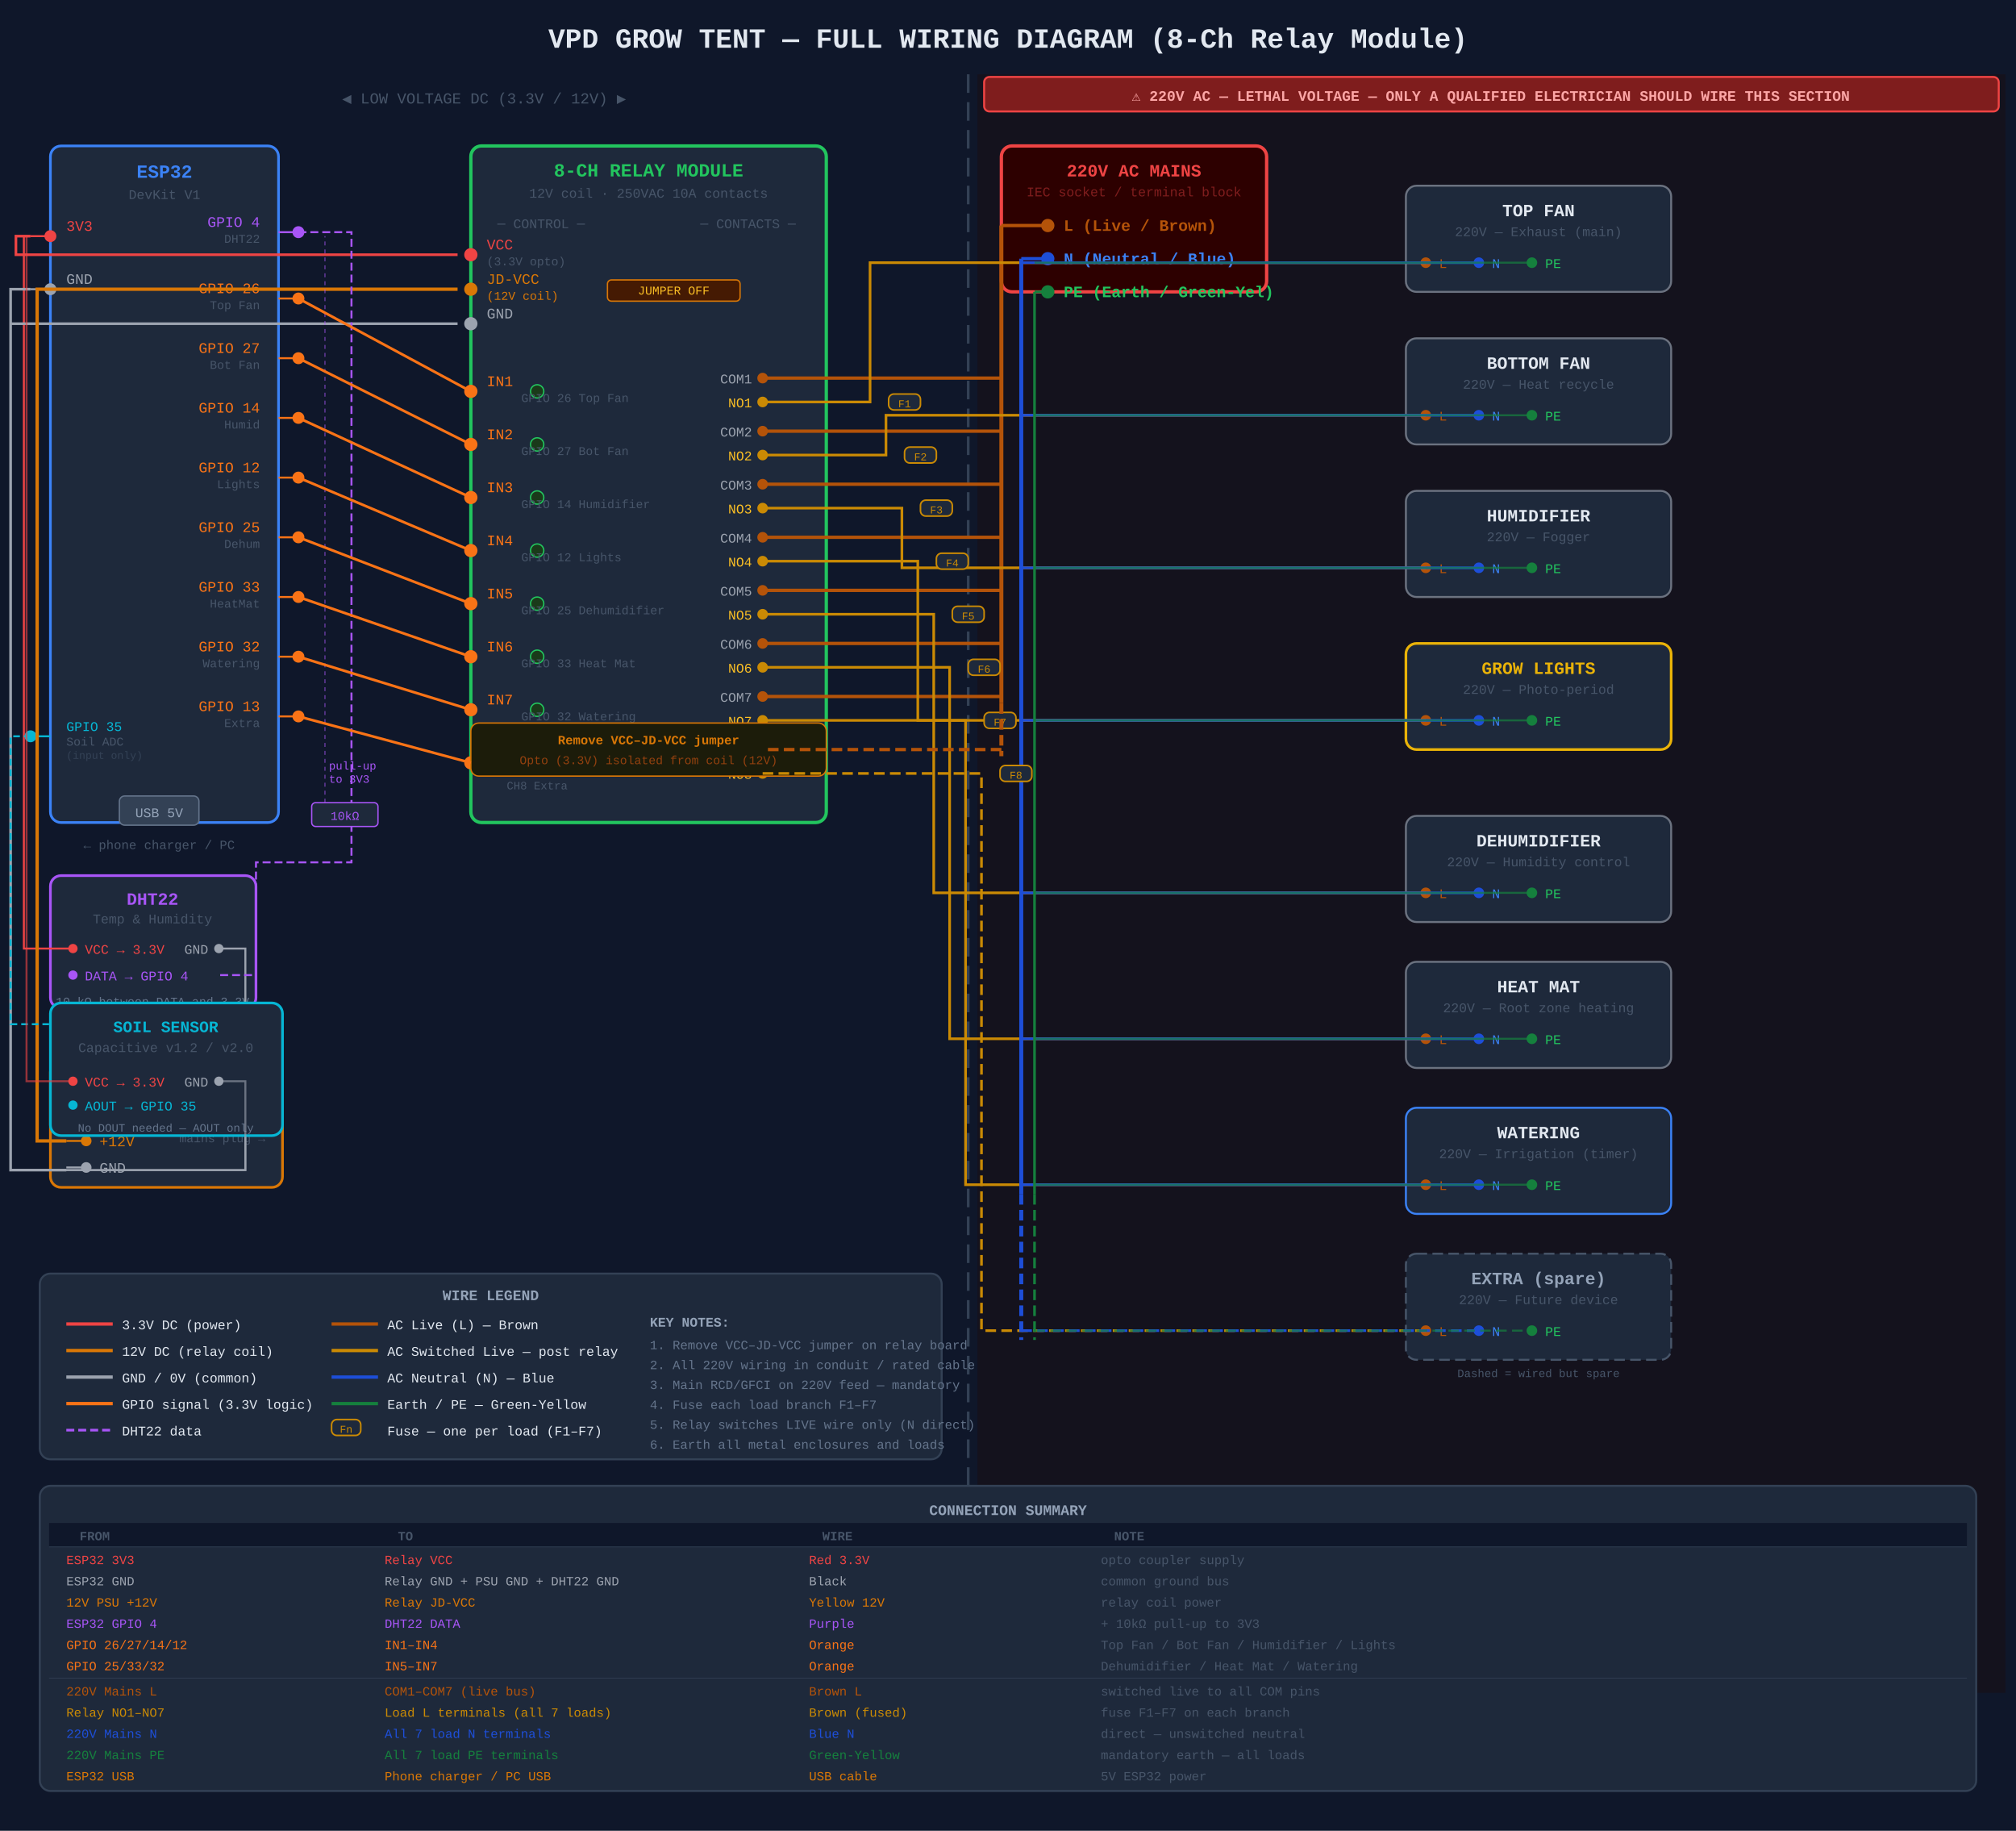
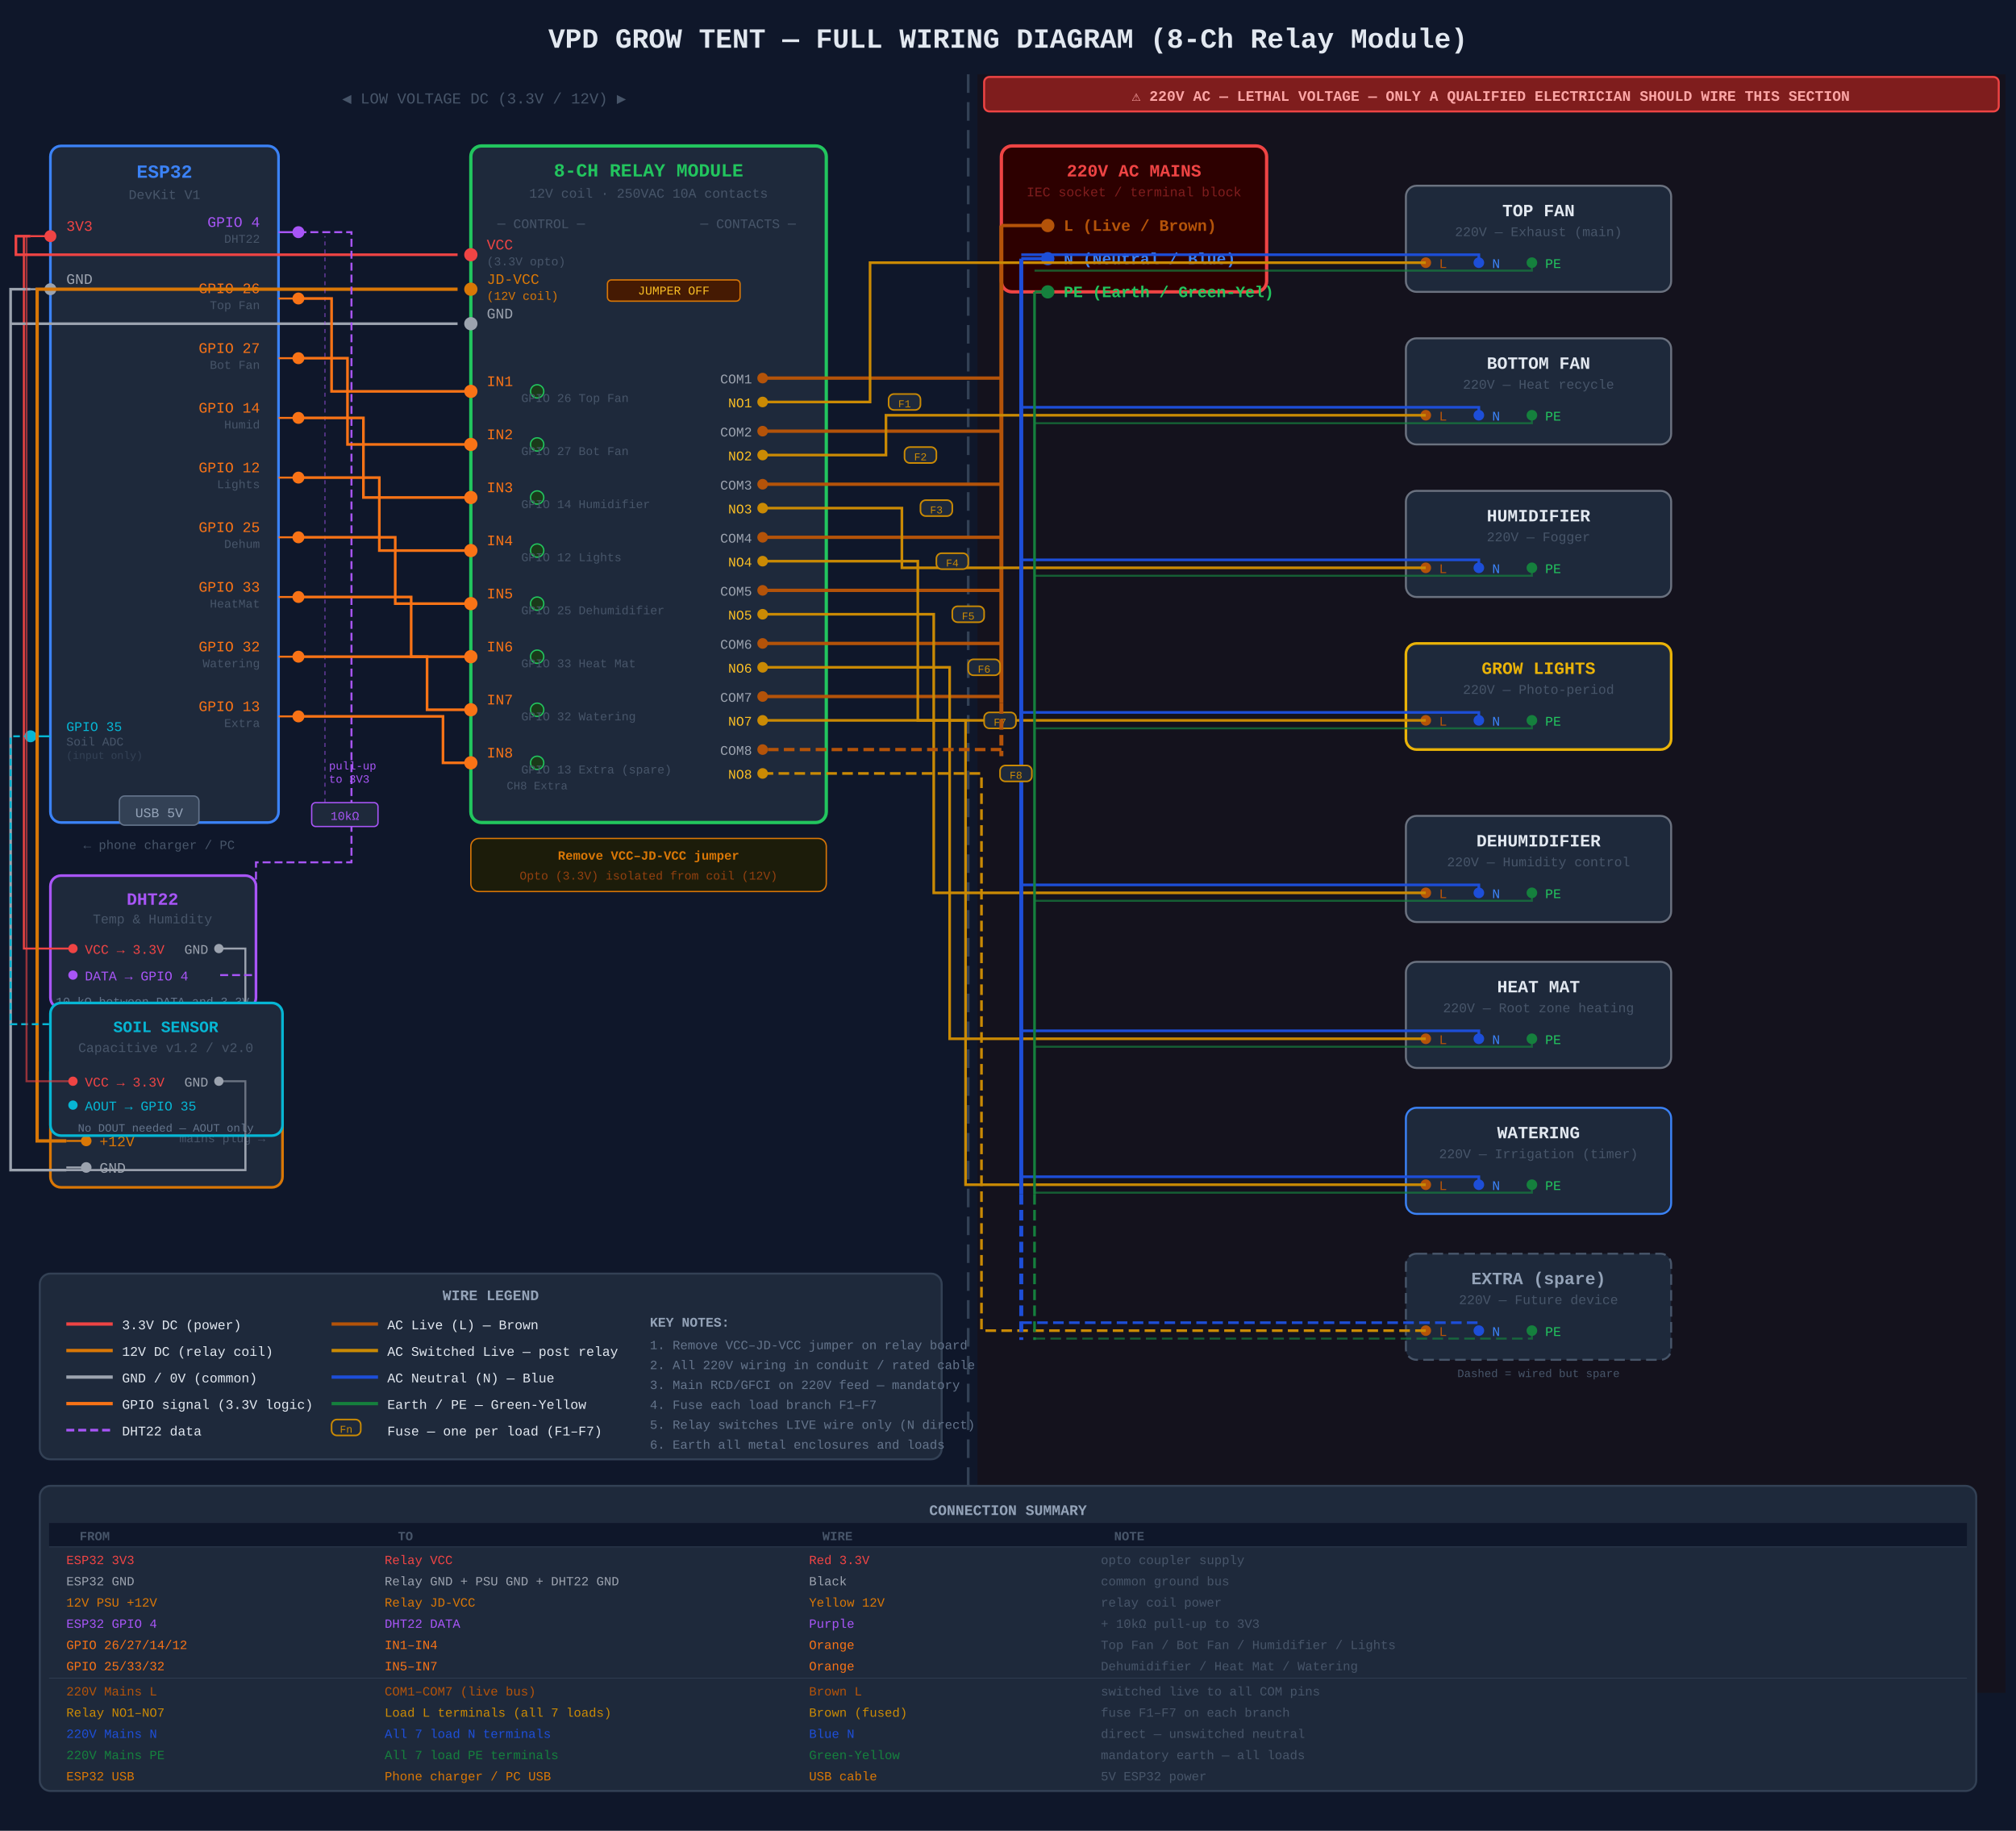
<svg xmlns="http://www.w3.org/2000/svg" width="1520" height="1380" viewBox="0 0 1520 1380">
  <rect width="1520" height="1380" fill="#0f172a" />
  <text x="760" y="36" text-anchor="middle" fill="#e2e8f0" font-size="21" font-weight="bold" font-family="'Courier New',monospace">VPD GROW TENT — FULL WIRING DIAGRAM  (8-Ch Relay Module)</text>
  <line x1="730" y1="56" x2="730" y2="1280" stroke="#334155" stroke-width="2" stroke-dasharray="14,7" />
  <text x="365" y="78" text-anchor="middle" fill="#475569" font-size="11.5" font-family="'Courier New',monospace">◀ LOW VOLTAGE DC (3.3V / 12V) ▶</text>
  <text x="1110" y="78" text-anchor="middle" fill="#475569" font-size="11.5" font-family="'Courier New',monospace">◀ HIGH VOLTAGE 220V AC — DANGER ▶</text>
  <rect x="737" y="56" width="775" height="1220" fill="#1c0a0a" opacity="0.4" />
  <rect x="742" y="58" width="765" height="26" rx="4" fill="#7f1d1d" stroke="#ef4444" stroke-width="1.5" />
  <text x="1124" y="76" text-anchor="middle" fill="#fca5a5" font-size="11" font-weight="bold" font-family="'Courier New',monospace">⚠  220V AC — LETHAL VOLTAGE — ONLY A QUALIFIED ELECTRICIAN SHOULD WIRE THIS SECTION</text>
  <rect x="38" y="110" width="172" height="510" rx="8" fill="#1e293b" stroke="#3b82f6" stroke-width="2" />
  <text x="124" y="134" text-anchor="middle" fill="#3b82f6" font-size="14" font-weight="bold" font-family="'Courier New',monospace">ESP32</text>
  <text x="124" y="150" text-anchor="middle" fill="#475569" font-size="10" font-family="'Courier New',monospace">DevKit V1</text>
  <rect x="90" y="600" width="60" height="22" rx="4" fill="#334155" stroke="#64748b" stroke-width="1" />
  <text x="120" y="616" text-anchor="middle" fill="#94a3b8" font-size="10" font-family="'Courier New',monospace">USB 5V</text>
  <text x="120" y="640" text-anchor="middle" fill="#475569" font-size="9.5" font-family="'Courier New',monospace">← phone charger / PC</text>
  <line x1="210" y1="175" x2="225" y2="175" stroke="#a855f7" stroke-width="1.5" />
  <circle cx="225" cy="175" r="4.5" fill="#a855f7" />
  <text x="196" y="171" text-anchor="end" fill="#a855f7" font-size="11" font-family="'Courier New',monospace">GPIO 4</text>
  <text x="196" y="183" text-anchor="end" fill="#475569" font-size="9" font-family="'Courier New',monospace">DHT22</text>
  <line x1="210" y1="225" x2="225" y2="225" stroke="#f97316" stroke-width="1.5" />
  <circle cx="225" cy="225" r="4.5" fill="#f97316" />
  <text x="196" y="221" text-anchor="end" fill="#f97316" font-size="11" font-family="'Courier New',monospace">GPIO 26</text>
  <text x="196" y="233" text-anchor="end" fill="#475569" font-size="9" font-family="'Courier New',monospace">Top Fan</text>
  <line x1="210" y1="270" x2="225" y2="270" stroke="#f97316" stroke-width="1.5" />
  <circle cx="225" cy="270" r="4.5" fill="#f97316" />
  <text x="196" y="266" text-anchor="end" fill="#f97316" font-size="11" font-family="'Courier New',monospace">GPIO 27</text>
  <text x="196" y="278" text-anchor="end" fill="#475569" font-size="9" font-family="'Courier New',monospace">Bot Fan</text>
  <line x1="210" y1="315" x2="225" y2="315" stroke="#f97316" stroke-width="1.5" />
  <circle cx="225" cy="315" r="4.5" fill="#f97316" />
  <text x="196" y="311" text-anchor="end" fill="#f97316" font-size="11" font-family="'Courier New',monospace">GPIO 14</text>
  <text x="196" y="323" text-anchor="end" fill="#475569" font-size="9" font-family="'Courier New',monospace">Humid</text>
  <line x1="210" y1="360" x2="225" y2="360" stroke="#f97316" stroke-width="1.5" />
  <circle cx="225" cy="360" r="4.5" fill="#f97316" />
  <text x="196" y="356" text-anchor="end" fill="#f97316" font-size="11" font-family="'Courier New',monospace">GPIO 12</text>
  <text x="196" y="368" text-anchor="end" fill="#475569" font-size="9" font-family="'Courier New',monospace">Lights</text>
  <line x1="210" y1="405" x2="225" y2="405" stroke="#f97316" stroke-width="1.5" />
  <circle cx="225" cy="405" r="4.5" fill="#f97316" />
  <text x="196" y="401" text-anchor="end" fill="#f97316" font-size="11" font-family="'Courier New',monospace">GPIO 25</text>
  <text x="196" y="413" text-anchor="end" fill="#475569" font-size="9" font-family="'Courier New',monospace">Dehum</text>
  <line x1="210" y1="450" x2="225" y2="450" stroke="#f97316" stroke-width="1.5" />
  <circle cx="225" cy="450" r="4.5" fill="#f97316" />
  <text x="196" y="446" text-anchor="end" fill="#f97316" font-size="11" font-family="'Courier New',monospace">GPIO 33</text>
  <text x="196" y="458" text-anchor="end" fill="#475569" font-size="9" font-family="'Courier New',monospace">HeatMat</text>
  <line x1="210" y1="495" x2="225" y2="495" stroke="#f97316" stroke-width="1.5" />
  <circle cx="225" cy="495" r="4.5" fill="#f97316" />
  <text x="196" y="491" text-anchor="end" fill="#f97316" font-size="11" font-family="'Courier New',monospace">GPIO 32</text>
  <text x="196" y="503" text-anchor="end" fill="#475569" font-size="9" font-family="'Courier New',monospace">Watering</text>
  <line x1="210" y1="540" x2="225" y2="540" stroke="#f97316" stroke-width="1.5" />
  <circle cx="225" cy="540" r="4.5" fill="#f97316" />
  <text x="196" y="536" text-anchor="end" fill="#f97316" font-size="11" font-family="'Courier New',monospace">GPIO 13</text>
  <text x="196" y="548" text-anchor="end" fill="#475569" font-size="9" font-family="'Courier New',monospace">Extra</text>
  <line x1="38" y1="555" x2="23" y2="555" stroke="#06b6d4" stroke-width="1.5" />
  <circle cx="23" cy="555" r="4.5" fill="#06b6d4" />
  <text x="50" y="551" fill="#06b6d4" font-size="10" font-family="'Courier New',monospace">GPIO 35</text>
  <text x="50" y="562" fill="#475569" font-size="9" font-family="'Courier New',monospace">Soil ADC</text>
  <text x="50" y="572" fill="#334155" font-size="8" font-family="'Courier New',monospace">(input only)</text>
  <circle cx="38" cy="178" r="4.5" fill="#ef4444" />
  <line x1="38" y1="178" x2="23" y2="178" stroke="#ef4444" stroke-width="1.5" />
  <text x="50" y="174" fill="#ef4444" font-size="11" font-family="'Courier New',monospace">3V3</text>
  <circle cx="38" cy="218" r="4.5" fill="#9ca3af" />
  <line x1="38" y1="218" x2="23" y2="218" stroke="#9ca3af" stroke-width="1.5" />
  <text x="50" y="214" fill="#9ca3af" font-size="11" font-family="'Courier New',monospace">GND</text>
  <rect x="38" y="660" width="155" height="100" rx="8" fill="#1e293b" stroke="#a855f7" stroke-width="2" />
  <text x="115" y="682" text-anchor="middle" fill="#a855f7" font-size="13" font-weight="bold" font-family="'Courier New',monospace">DHT22</text>
  <text x="115" y="696" text-anchor="middle" fill="#475569" font-size="10" font-family="'Courier New',monospace">Temp &amp; Humidity</text>
  <circle cx="55" cy="715" r="3.5" fill="#ef4444" />
  <text x="64" y="719" fill="#ef4444" font-size="10" font-family="'Courier New',monospace">VCC → 3.3V</text>
  <circle cx="55" cy="735" r="3.5" fill="#a855f7" />
  <text x="64" y="739" fill="#a855f7" font-size="10" font-family="'Courier New',monospace">DATA → GPIO 4</text>
  <circle cx="165" cy="715" r="3.5" fill="#9ca3af" />
  <text x="157" y="719" text-anchor="end" fill="#9ca3af" font-size="10" font-family="'Courier New',monospace">GND</text>
  <text x="115" y="758" text-anchor="middle" fill="#64748b" font-size="9" font-family="'Courier New',monospace">10 kΩ between DATA and 3.3V</text>
  <rect x="38" y="800" width="175" height="95" rx="8" fill="#1e293b" stroke="#d97706" stroke-width="2" />
  <text x="125" y="822" text-anchor="middle" fill="#d97706" font-size="13" font-weight="bold" font-family="'Courier New',monospace">12V DC PSU</text>
  <text x="125" y="837" text-anchor="middle" fill="#475569" font-size="10" font-family="'Courier New',monospace">12V 1A  (wall adapter)</text>
  <circle cx="65" cy="860" r="4" fill="#d97706" />
  <line x1="65" y1="860" x2="50" y2="860" stroke="#d97706" stroke-width="1.5" />
  <text x="75" y="864" fill="#d97706" font-size="11" font-family="'Courier New',monospace">+12V</text>
  <circle cx="65" cy="880" r="4" fill="#9ca3af" />
  <line x1="65" y1="880" x2="50" y2="880" stroke="#9ca3af" stroke-width="1.5" />
  <text x="75" y="884" fill="#9ca3af" font-size="11" font-family="'Courier New',monospace">GND</text>
  <text x="200" y="861" text-anchor="end" fill="#475569" font-size="9" font-family="'Courier New',monospace">mains plug →</text>
  <rect x="355" y="110" width="268" height="510" rx="8" fill="#1e293b" stroke="#22c55e" stroke-width="2.5" />
  <text x="489" y="133" text-anchor="middle" fill="#22c55e" font-size="14" font-weight="bold" font-family="'Courier New',monospace">8-CH RELAY MODULE</text>
  <text x="489" y="149" text-anchor="middle" fill="#475569" font-size="10" font-family="'Courier New',monospace">12V coil  ·  250VAC 10A contacts</text>
  <circle cx="405" cy="295" r="5" fill="#1a3a1a" stroke="#22c55e" stroke-width="1" />
  <circle cx="405" cy="335" r="5" fill="#1a3a1a" stroke="#22c55e" stroke-width="1" />
  <circle cx="405" cy="375" r="5" fill="#1a3a1a" stroke="#22c55e" stroke-width="1" />
  <circle cx="405" cy="415" r="5" fill="#1a3a1a" stroke="#22c55e" stroke-width="1" />
  <circle cx="405" cy="455" r="5" fill="#1a3a1a" stroke="#22c55e" stroke-width="1" />
  <circle cx="405" cy="495" r="5" fill="#1a3a1a" stroke="#22c55e" stroke-width="1" />
  <circle cx="405" cy="535" r="5" fill="#1a3a1a" stroke="#22c55e" stroke-width="1" />
  <circle cx="405" cy="575" r="5" fill="#1a3a1a" stroke="#22c55e" stroke-width="1" />
  <text x="405" y="595" text-anchor="middle" fill="#475569" font-size="8.5" font-family="'Courier New',monospace">CH8 Extra</text>
  <text x="375" y="172" fill="#475569" font-size="10" font-family="'Courier New',monospace">─ CONTROL ─</text>
  <circle cx="355" cy="192" r="5" fill="#ef4444" />
  <text x="367" y="188" fill="#ef4444" font-size="11" font-family="'Courier New',monospace">VCC</text>
  <text x="367" y="200" fill="#475569" font-size="9" font-family="'Courier New',monospace">(3.3V opto)</text>
  <circle cx="355" cy="218" r="5" fill="#d97706" />
  <text x="367" y="214" fill="#d97706" font-size="11" font-family="'Courier New',monospace">JD-VCC</text>
  <text x="367" y="226" fill="#d97706" font-size="9" font-family="'Courier New',monospace">(12V coil)</text>
  <rect x="458" y="211" width="100" height="16" rx="3" fill="#451a03" stroke="#d97706" stroke-width="1" />
  <text x="508" y="222" text-anchor="middle" fill="#fbbf24" font-size="9" font-family="'Courier New',monospace">JUMPER OFF</text>
  <circle cx="355" cy="244" r="5" fill="#9ca3af" />
  <text x="367" y="240" fill="#9ca3af" font-size="11" font-family="'Courier New',monospace">GND</text>
  <circle cx="355" cy="295" r="5" fill="#f97316" />
  <text x="367" y="291" fill="#f97316" font-size="11" font-family="'Courier New',monospace">IN1</text>
  <text x="393" y="303" fill="#475569" font-size="9" font-family="'Courier New',monospace">GPIO 26  Top Fan</text>
  <circle cx="355" cy="335" r="5" fill="#f97316" />
  <text x="367" y="331" fill="#f97316" font-size="11" font-family="'Courier New',monospace">IN2</text>
  <text x="393" y="343" fill="#475569" font-size="9" font-family="'Courier New',monospace">GPIO 27  Bot Fan</text>
  <circle cx="355" cy="375" r="5" fill="#f97316" />
  <text x="367" y="371" fill="#f97316" font-size="11" font-family="'Courier New',monospace">IN3</text>
  <text x="393" y="383" fill="#475569" font-size="9" font-family="'Courier New',monospace">GPIO 14  Humidifier</text>
  <circle cx="355" cy="415" r="5" fill="#f97316" />
  <text x="367" y="411" fill="#f97316" font-size="11" font-family="'Courier New',monospace">IN4</text>
  <text x="393" y="423" fill="#475569" font-size="9" font-family="'Courier New',monospace">GPIO 12  Lights</text>
  <circle cx="355" cy="455" r="5" fill="#f97316" />
  <text x="367" y="451" fill="#f97316" font-size="11" font-family="'Courier New',monospace">IN5</text>
  <text x="393" y="463" fill="#475569" font-size="9" font-family="'Courier New',monospace">GPIO 25  Dehumidifier</text>
  <circle cx="355" cy="495" r="5" fill="#f97316" />
  <text x="367" y="491" fill="#f97316" font-size="11" font-family="'Courier New',monospace">IN6</text>
  <text x="393" y="503" fill="#475569" font-size="9" font-family="'Courier New',monospace">GPIO 33  Heat Mat</text>
  <circle cx="355" cy="535" r="5" fill="#f97316" />
  <text x="367" y="531" fill="#f97316" font-size="11" font-family="'Courier New',monospace">IN7</text>
  <text x="393" y="543" fill="#475569" font-size="9" font-family="'Courier New',monospace">GPIO 32  Watering</text>
  <circle cx="355" cy="575" r="5" fill="#f97316" />
  <text x="367" y="571" fill="#f97316" font-size="11" font-family="'Courier New',monospace">IN8</text>
  <text x="393" y="583" fill="#475569" font-size="9" font-family="'Courier New',monospace">GPIO 13  Extra (spare)</text>
  <text x="600" y="172" text-anchor="end" fill="#475569" font-size="10" font-family="'Courier New',monospace">─ CONTACTS ─</text>
  <text x="567" y="289" text-anchor="end" fill="#9ca3af" font-size="10" font-family="'Courier New',monospace">COM1</text>
  <circle cx="575" cy="285" r="4" fill="#b45309" />
  <text x="567" y="307" text-anchor="end" fill="#fbbf24" font-size="10" font-family="'Courier New',monospace">NO1</text>
  <circle cx="575" cy="303" r="4" fill="#ca8a04" />
  <text x="567" y="329" text-anchor="end" fill="#9ca3af" font-size="10" font-family="'Courier New',monospace">COM2</text>
  <circle cx="575" cy="325" r="4" fill="#b45309" />
  <text x="567" y="347" text-anchor="end" fill="#fbbf24" font-size="10" font-family="'Courier New',monospace">NO2</text>
  <circle cx="575" cy="343" r="4" fill="#ca8a04" />
  <text x="567" y="369" text-anchor="end" fill="#9ca3af" font-size="10" font-family="'Courier New',monospace">COM3</text>
  <circle cx="575" cy="365" r="4" fill="#b45309" />
  <text x="567" y="387" text-anchor="end" fill="#fbbf24" font-size="10" font-family="'Courier New',monospace">NO3</text>
  <circle cx="575" cy="383" r="4" fill="#ca8a04" />
  <text x="567" y="409" text-anchor="end" fill="#9ca3af" font-size="10" font-family="'Courier New',monospace">COM4</text>
  <circle cx="575" cy="405" r="4" fill="#b45309" />
  <text x="567" y="427" text-anchor="end" fill="#fbbf24" font-size="10" font-family="'Courier New',monospace">NO4</text>
  <circle cx="575" cy="423" r="4" fill="#ca8a04" />
  <text x="567" y="449" text-anchor="end" fill="#9ca3af" font-size="10" font-family="'Courier New',monospace">COM5</text>
  <circle cx="575" cy="445" r="4" fill="#b45309" />
  <text x="567" y="467" text-anchor="end" fill="#fbbf24" font-size="10" font-family="'Courier New',monospace">NO5</text>
  <circle cx="575" cy="463" r="4" fill="#ca8a04" />
  <text x="567" y="489" text-anchor="end" fill="#9ca3af" font-size="10" font-family="'Courier New',monospace">COM6</text>
  <circle cx="575" cy="485" r="4" fill="#b45309" />
  <text x="567" y="507" text-anchor="end" fill="#fbbf24" font-size="10" font-family="'Courier New',monospace">NO6</text>
  <circle cx="575" cy="503" r="4" fill="#ca8a04" />
  <text x="567" y="529" text-anchor="end" fill="#9ca3af" font-size="10" font-family="'Courier New',monospace">COM7</text>
  <circle cx="575" cy="525" r="4" fill="#b45309" />
  <text x="567" y="547" text-anchor="end" fill="#fbbf24" font-size="10" font-family="'Courier New',monospace">NO7</text>
  <circle cx="575" cy="543" r="4" fill="#ca8a04" />
  <text x="567" y="569" text-anchor="end" fill="#9ca3af" font-size="10" font-family="'Courier New',monospace">COM8</text>
  <circle cx="575" cy="565" r="4" fill="#b45309" />
  <text x="567" y="587" text-anchor="end" fill="#fbbf24" font-size="10" font-family="'Courier New',monospace">NO8</text>
  <circle cx="575" cy="583" r="4" fill="#ca8a04" />
-   <rect x="355" y="545" width="268" height="40" rx="6" fill="#1c1c0a" stroke="#d97706" stroke-width="1" />
-   <text x="489" y="561" text-anchor="middle" fill="#d97706" font-size="9.5" font-weight="bold" font-family="'Courier New',monospace">Remove VCC–JD-VCC jumper</text>
-   <text x="489" y="576" text-anchor="middle" fill="#92400e" font-size="9" font-family="'Courier New',monospace">Opto (3.3V) isolated from coil (12V)</text>
+   <rect x="355" y="632" width="268" height="40" rx="6" fill="#1c1c0a" stroke="#d97706" stroke-width="1" />
+   <text x="489" y="648" text-anchor="middle" fill="#d97706" font-size="9.5" font-weight="bold" font-family="'Courier New',monospace">Remove VCC–JD-VCC jumper</text>
+   <text x="489" y="663" text-anchor="middle" fill="#92400e" font-size="9" font-family="'Courier New',monospace">Opto (3.3V) isolated from coil (12V)</text>
  <rect x="755" y="110" width="200" height="110" rx="8" fill="#2d0000" stroke="#ef4444" stroke-width="2.5" />
  <text x="855" y="133" text-anchor="middle" fill="#ef4444" font-size="13" font-weight="bold" font-family="'Courier New',monospace">220V AC MAINS</text>
  <text x="855" y="148" text-anchor="middle" fill="#7f1d1d" font-size="10" font-family="'Courier New',monospace">IEC socket / terminal block</text>
  <circle cx="790" cy="170" r="5" fill="#b45309" />
  <text x="802" y="174" fill="#b45309" font-size="12" font-weight="bold" font-family="'Courier New',monospace">L  (Live / Brown)</text>
  <circle cx="790" cy="195" r="5" fill="#1d4ed8" />
  <text x="802" y="199" fill="#3b82f6" font-size="12" font-weight="bold" font-family="'Courier New',monospace">N  (Neutral / Blue)</text>
  <circle cx="790" cy="220" r="5" fill="#15803d" />
  <text x="802" y="224" fill="#22c55e" font-size="12" font-weight="bold" font-family="'Courier New',monospace">PE (Earth / Green-Yel)</text>
  <rect x="1060" y="140" width="200" height="80" rx="8" fill="#1e293b" stroke="#6b7280" stroke-width="1.5" />
  <text x="1160" y="163" text-anchor="middle" fill="#e2e8f0" font-size="13" font-weight="bold" font-family="'Courier New',monospace">TOP FAN</text>
  <text x="1160" y="178" text-anchor="middle" fill="#475569" font-size="10" font-family="'Courier New',monospace">220V  —  Exhaust (main)</text>
  <circle cx="1075" cy="198" r="4" fill="#b45309" />
  <circle cx="1115" cy="198" r="4" fill="#1d4ed8" />
  <circle cx="1155" cy="198" r="4" fill="#15803d" />
  <text x="1085" y="202" fill="#b45309" font-size="10" font-family="'Courier New',monospace">L</text>
  <text x="1125" y="202" fill="#3b82f6" font-size="10" font-family="'Courier New',monospace">N</text>
  <text x="1165" y="202" fill="#22c55e" font-size="10" font-family="'Courier New',monospace">PE</text>
  <rect x="1060" y="255" width="200" height="80" rx="8" fill="#1e293b" stroke="#6b7280" stroke-width="1.5" />
  <text x="1160" y="278" text-anchor="middle" fill="#e2e8f0" font-size="13" font-weight="bold" font-family="'Courier New',monospace">BOTTOM FAN</text>
  <text x="1160" y="293" text-anchor="middle" fill="#475569" font-size="10" font-family="'Courier New',monospace">220V  —  Heat recycle</text>
  <circle cx="1075" cy="313" r="4" fill="#b45309" />
  <circle cx="1115" cy="313" r="4" fill="#1d4ed8" />
  <circle cx="1155" cy="313" r="4" fill="#15803d" />
  <text x="1085" y="317" fill="#b45309" font-size="10" font-family="'Courier New',monospace">L</text>
  <text x="1125" y="317" fill="#3b82f6" font-size="10" font-family="'Courier New',monospace">N</text>
  <text x="1165" y="317" fill="#22c55e" font-size="10" font-family="'Courier New',monospace">PE</text>
  <rect x="1060" y="370" width="200" height="80" rx="8" fill="#1e293b" stroke="#6b7280" stroke-width="1.5" />
  <text x="1160" y="393" text-anchor="middle" fill="#e2e8f0" font-size="13" font-weight="bold" font-family="'Courier New',monospace">HUMIDIFIER</text>
  <text x="1160" y="408" text-anchor="middle" fill="#475569" font-size="10" font-family="'Courier New',monospace">220V  —  Fogger</text>
  <circle cx="1075" cy="428" r="4" fill="#b45309" />
  <circle cx="1115" cy="428" r="4" fill="#1d4ed8" />
  <circle cx="1155" cy="428" r="4" fill="#15803d" />
  <text x="1085" y="432" fill="#b45309" font-size="10" font-family="'Courier New',monospace">L</text>
  <text x="1125" y="432" fill="#3b82f6" font-size="10" font-family="'Courier New',monospace">N</text>
  <text x="1165" y="432" fill="#22c55e" font-size="10" font-family="'Courier New',monospace">PE</text>
  <rect x="1060" y="485" width="200" height="80" rx="8" fill="#1e293b" stroke="#eab308" stroke-width="2" />
  <text x="1160" y="508" text-anchor="middle" fill="#eab308" font-size="13" font-weight="bold" font-family="'Courier New',monospace">GROW LIGHTS</text>
  <text x="1160" y="523" text-anchor="middle" fill="#475569" font-size="10" font-family="'Courier New',monospace">220V  —  Photo-period</text>
  <circle cx="1075" cy="543" r="4" fill="#b45309" />
  <circle cx="1115" cy="543" r="4" fill="#1d4ed8" />
  <circle cx="1155" cy="543" r="4" fill="#15803d" />
  <text x="1085" y="547" fill="#b45309" font-size="10" font-family="'Courier New',monospace">L</text>
  <text x="1125" y="547" fill="#3b82f6" font-size="10" font-family="'Courier New',monospace">N</text>
  <text x="1165" y="547" fill="#22c55e" font-size="10" font-family="'Courier New',monospace">PE</text>
  <rect x="1060" y="615" width="200" height="80" rx="8" fill="#1e293b" stroke="#6b7280" stroke-width="1.5" />
  <text x="1160" y="638" text-anchor="middle" fill="#e2e8f0" font-size="13" font-weight="bold" font-family="'Courier New',monospace">DEHUMIDIFIER</text>
  <text x="1160" y="653" text-anchor="middle" fill="#475569" font-size="10" font-family="'Courier New',monospace">220V  —  Humidity control</text>
  <circle cx="1075" cy="673" r="4" fill="#b45309" />
  <circle cx="1115" cy="673" r="4" fill="#1d4ed8" />
  <circle cx="1155" cy="673" r="4" fill="#15803d" />
  <text x="1085" y="677" fill="#b45309" font-size="10" font-family="'Courier New',monospace">L</text>
  <text x="1125" y="677" fill="#3b82f6" font-size="10" font-family="'Courier New',monospace">N</text>
  <text x="1165" y="677" fill="#22c55e" font-size="10" font-family="'Courier New',monospace">PE</text>
  <rect x="1060" y="725" width="200" height="80" rx="8" fill="#1e293b" stroke="#6b7280" stroke-width="1.5" />
  <text x="1160" y="748" text-anchor="middle" fill="#e2e8f0" font-size="13" font-weight="bold" font-family="'Courier New',monospace">HEAT MAT</text>
  <text x="1160" y="763" text-anchor="middle" fill="#475569" font-size="10" font-family="'Courier New',monospace">220V  —  Root zone heating</text>
  <circle cx="1075" cy="783" r="4" fill="#b45309" />
  <circle cx="1115" cy="783" r="4" fill="#1d4ed8" />
  <circle cx="1155" cy="783" r="4" fill="#15803d" />
  <text x="1085" y="787" fill="#b45309" font-size="10" font-family="'Courier New',monospace">L</text>
  <text x="1125" y="787" fill="#3b82f6" font-size="10" font-family="'Courier New',monospace">N</text>
  <text x="1165" y="787" fill="#22c55e" font-size="10" font-family="'Courier New',monospace">PE</text>
  <rect x="1060" y="835" width="200" height="80" rx="8" fill="#1e293b" stroke="#3b82f6" stroke-width="1.5" />
  <text x="1160" y="858" text-anchor="middle" fill="#e2e8f0" font-size="13" font-weight="bold" font-family="'Courier New',monospace">WATERING</text>
  <text x="1160" y="873" text-anchor="middle" fill="#475569" font-size="10" font-family="'Courier New',monospace">220V  —  Irrigation (timer)</text>
  <circle cx="1075" cy="893" r="4" fill="#b45309" />
  <circle cx="1115" cy="893" r="4" fill="#1d4ed8" />
  <circle cx="1155" cy="893" r="4" fill="#15803d" />
  <text x="1085" y="897" fill="#b45309" font-size="10" font-family="'Courier New',monospace">L</text>
  <text x="1125" y="897" fill="#3b82f6" font-size="10" font-family="'Courier New',monospace">N</text>
  <text x="1165" y="897" fill="#22c55e" font-size="10" font-family="'Courier New',monospace">PE</text>
  <polyline points="23,178 12,178 12,192 345,192" fill="none" stroke="#ef4444" stroke-width="2" />
  <polyline points="55,715 18,715 18,178" fill="none" stroke="#ef4444" stroke-width="1.5" />
  <polyline points="23,218 8,218 8,882 50,882" fill="none" stroke="#9ca3af" stroke-width="2" />
  <polyline points="8,244 345,244" fill="none" stroke="#9ca3af" stroke-width="2" />
  <polyline points="165,715 185,715 185,882 8,882" fill="none" stroke="#9ca3af" stroke-width="1.5" />
  <polyline points="50,860 28,860 28,218 345,218" fill="none" stroke="#d97706" stroke-width="2.5" />
  <polyline points="225,175 265,175 265,650 193,650 193,735 165,735" fill="none" stroke="#a855f7" stroke-width="1.5" stroke-dasharray="6,3" />
  <rect x="235" y="605" width="50" height="18" rx="3" fill="#1e293b" stroke="#a855f7" stroke-width="1" />
  <text x="260" y="618" text-anchor="middle" fill="#a855f7" font-size="9" font-family="'Courier New',monospace">10kΩ</text>
  <line x1="245" y1="605" x2="245" y2="178" stroke="#a855f7" stroke-width="1" stroke-dasharray="3,3" opacity="0.5" />
  <text x="248" y="580" fill="#a855f7" font-size="8.5" font-family="'Courier New',monospace">pull-up</text>
  <text x="248" y="590" fill="#a855f7" font-size="8.5" font-family="'Courier New',monospace">to 3V3</text>
-   <line x1="225" y1="225" x2="355" y2="295" stroke="#f97316" stroke-width="2" />
-   <line x1="225" y1="270" x2="355" y2="335" stroke="#f97316" stroke-width="2" />
-   <line x1="225" y1="315" x2="355" y2="375" stroke="#f97316" stroke-width="2" />
-   <line x1="225" y1="360" x2="355" y2="415" stroke="#f97316" stroke-width="2" />
-   <line x1="225" y1="405" x2="355" y2="455" stroke="#f97316" stroke-width="2" />
-   <line x1="225" y1="450" x2="355" y2="495" stroke="#f97316" stroke-width="2" />
-   <line x1="225" y1="495" x2="355" y2="535" stroke="#f97316" stroke-width="2" />
-   <line x1="225" y1="540" x2="355" y2="575" stroke="#f97316" stroke-width="2" />
+   <polyline points="225,225 250,225 250,295 355,295" fill="none" stroke="#f97316" stroke-width="2" />
+   <polyline points="225,270 262,270 262,335 355,335" fill="none" stroke="#f97316" stroke-width="2" />
+   <polyline points="225,315 274,315 274,375 355,375" fill="none" stroke="#f97316" stroke-width="2" />
+   <polyline points="225,360 286,360 286,415 355,415" fill="none" stroke="#f97316" stroke-width="2" />
+   <polyline points="225,405 298,405 298,455 355,455" fill="none" stroke="#f97316" stroke-width="2" />
+   <polyline points="225,450 310,450 310,495 355,495" fill="none" stroke="#f97316" stroke-width="2" />
+   <polyline points="225,495 322,495 322,535 355,535" fill="none" stroke="#f97316" stroke-width="2" />
+   <polyline points="225,540 334,540 334,575 355,575" fill="none" stroke="#f97316" stroke-width="2" />
  <polyline points="23,555 8,555 8,772 55,772" fill="none" stroke="#06b6d4" stroke-width="1.5" stroke-dasharray="5,3" />
  <polyline points="790,170 755,170" fill="none" stroke="#b45309" stroke-width="2.5" />
  <line x1="755" y1="170" x2="755" y2="530" stroke="#b45309" stroke-width="3" />
  <polyline points="755,285 623,285 575,285" fill="none" stroke="#b45309" stroke-width="2.5" />
  <polyline points="755,325 623,325 575,325" fill="none" stroke="#b45309" stroke-width="2.5" />
  <polyline points="755,365 623,365 575,365" fill="none" stroke="#b45309" stroke-width="2.5" />
  <polyline points="755,405 623,405 575,405" fill="none" stroke="#b45309" stroke-width="2.5" />
  <polyline points="755,445 623,445 575,445" fill="none" stroke="#b45309" stroke-width="2.5" />
  <polyline points="755,485 623,485 575,485" fill="none" stroke="#b45309" stroke-width="2.5" />
  <polyline points="755,525 623,525 575,525" fill="none" stroke="#b45309" stroke-width="2.5" />
  <polyline points="575,303 656,303 656,198 1075,198" fill="none" stroke="#ca8a04" stroke-width="2" />
  <rect x="670" y="297" width="24" height="12" rx="4" fill="#1e293b" stroke="#ca8a04" stroke-width="1.2" />
  <text x="682" y="307" text-anchor="middle" fill="#ca8a04" font-size="8" font-family="'Courier New',monospace">F1</text>
  <polyline points="575,343 668,343 668,313 1075,313" fill="none" stroke="#ca8a04" stroke-width="2" />
  <rect x="682" y="337" width="24" height="12" rx="4" fill="#1e293b" stroke="#ca8a04" stroke-width="1.2" />
  <text x="694" y="347" text-anchor="middle" fill="#ca8a04" font-size="8" font-family="'Courier New',monospace">F2</text>
  <polyline points="575,383 680,383 680,428 1075,428" fill="none" stroke="#ca8a04" stroke-width="2" />
  <rect x="694" y="377" width="24" height="12" rx="4" fill="#1e293b" stroke="#ca8a04" stroke-width="1.2" />
  <text x="706" y="387" text-anchor="middle" fill="#ca8a04" font-size="8" font-family="'Courier New',monospace">F3</text>
  <polyline points="575,423 692,423 692,543 1075,543" fill="none" stroke="#ca8a04" stroke-width="2" />
  <rect x="706" y="417" width="24" height="12" rx="4" fill="#1e293b" stroke="#ca8a04" stroke-width="1.2" />
  <text x="718" y="427" text-anchor="middle" fill="#ca8a04" font-size="8" font-family="'Courier New',monospace">F4</text>
  <polyline points="575,463 704,463 704,673 1075,673" fill="none" stroke="#ca8a04" stroke-width="2" />
  <rect x="718" y="457" width="24" height="12" rx="4" fill="#1e293b" stroke="#ca8a04" stroke-width="1.2" />
  <text x="730" y="467" text-anchor="middle" fill="#ca8a04" font-size="8" font-family="'Courier New',monospace">F5</text>
  <polyline points="575,503 716,503 716,783 1075,783" fill="none" stroke="#ca8a04" stroke-width="2" />
  <rect x="730" y="497" width="24" height="12" rx="4" fill="#1e293b" stroke="#ca8a04" stroke-width="1.2" />
  <text x="742" y="507" text-anchor="middle" fill="#ca8a04" font-size="8" font-family="'Courier New',monospace">F6</text>
  <polyline points="575,543 728,543 728,893 1075,893" fill="none" stroke="#ca8a04" stroke-width="2" />
  <rect x="742" y="537" width="24" height="12" rx="4" fill="#1e293b" stroke="#ca8a04" stroke-width="1.2" />
  <text x="754" y="547" text-anchor="middle" fill="#ca8a04" font-size="8" font-family="'Courier New',monospace">F7</text>
  <polyline points="790,195 770,195" fill="none" stroke="#1d4ed8" stroke-width="2.5" />
  <line x1="770" y1="195" x2="770" y2="900" stroke="#1d4ed8" stroke-width="3" />
-   <line x1="770" y1="198" x2="1115" y2="198" stroke="#1d4ed8" stroke-width="2" />
-   <line x1="770" y1="313" x2="1115" y2="313" stroke="#1d4ed8" stroke-width="2" />
-   <line x1="770" y1="428" x2="1115" y2="428" stroke="#1d4ed8" stroke-width="2" />
-   <line x1="770" y1="543" x2="1115" y2="543" stroke="#1d4ed8" stroke-width="2" />
-   <line x1="770" y1="673" x2="1115" y2="673" stroke="#1d4ed8" stroke-width="2" />
-   <line x1="770" y1="783" x2="1115" y2="783" stroke="#1d4ed8" stroke-width="2" />
-   <line x1="770" y1="893" x2="1115" y2="893" stroke="#1d4ed8" stroke-width="2" />
+   <polyline points="770,192 1115,192 1115,198" fill="none" stroke="#1d4ed8" stroke-width="2" />
+   <polyline points="770,307 1115,307 1115,313" fill="none" stroke="#1d4ed8" stroke-width="2" />
+   <polyline points="770,422 1115,422 1115,428" fill="none" stroke="#1d4ed8" stroke-width="2" />
+   <polyline points="770,537 1115,537 1115,543" fill="none" stroke="#1d4ed8" stroke-width="2" />
+   <polyline points="770,667 1115,667 1115,673" fill="none" stroke="#1d4ed8" stroke-width="2" />
+   <polyline points="770,777 1115,777 1115,783" fill="none" stroke="#1d4ed8" stroke-width="2" />
+   <polyline points="770,887 1115,887 1115,893" fill="none" stroke="#1d4ed8" stroke-width="2" />
  <polyline points="790,220 780,220" fill="none" stroke="#15803d" stroke-width="2" />
  <line x1="780" y1="220" x2="780" y2="900" stroke="#15803d" stroke-width="2" />
-   <line x1="780" y1="198" x2="1155" y2="198" stroke="#15803d" stroke-width="1.5" opacity="0.7" />
-   <line x1="780" y1="313" x2="1155" y2="313" stroke="#15803d" stroke-width="1.5" opacity="0.7" />
-   <line x1="780" y1="428" x2="1155" y2="428" stroke="#15803d" stroke-width="1.5" opacity="0.7" />
-   <line x1="780" y1="543" x2="1155" y2="543" stroke="#15803d" stroke-width="1.5" opacity="0.7" />
-   <line x1="780" y1="673" x2="1155" y2="673" stroke="#15803d" stroke-width="1.5" opacity="0.7" />
-   <line x1="780" y1="783" x2="1155" y2="783" stroke="#15803d" stroke-width="1.5" opacity="0.7" />
-   <line x1="780" y1="893" x2="1155" y2="893" stroke="#15803d" stroke-width="1.5" opacity="0.7" />
+   <polyline points="780,204 1155,204 1155,198" fill="none" stroke="#15803d" stroke-width="1.5" opacity="0.7" />
+   <polyline points="780,319 1155,319 1155,313" fill="none" stroke="#15803d" stroke-width="1.5" opacity="0.7" />
+   <polyline points="780,434 1155,434 1155,428" fill="none" stroke="#15803d" stroke-width="1.5" opacity="0.7" />
+   <polyline points="780,549 1155,549 1155,543" fill="none" stroke="#15803d" stroke-width="1.5" opacity="0.7" />
+   <polyline points="780,679 1155,679 1155,673" fill="none" stroke="#15803d" stroke-width="1.5" opacity="0.7" />
+   <polyline points="780,789 1155,789 1155,783" fill="none" stroke="#15803d" stroke-width="1.5" opacity="0.7" />
+   <polyline points="780,899 1155,899 1155,893" fill="none" stroke="#15803d" stroke-width="1.5" opacity="0.7" />
  <rect x="38" y="756" width="175" height="100" rx="8" fill="#1e293b" stroke="#06b6d4" stroke-width="2" />
  <text x="125" y="778" text-anchor="middle" fill="#06b6d4" font-size="12" font-weight="bold" font-family="'Courier New',monospace">SOIL SENSOR</text>
  <text x="125" y="793" text-anchor="middle" fill="#475569" font-size="10" font-family="'Courier New',monospace">Capacitive  v1.2 / v2.0</text>
  <circle cx="55" cy="815" r="3.5" fill="#ef4444" />
  <text x="64" y="819" fill="#ef4444" font-size="10" font-family="'Courier New',monospace">VCC → 3.3V</text>
  <circle cx="55" cy="833" r="3.5" fill="#06b6d4" />
  <text x="64" y="837" fill="#06b6d4" font-size="10" font-family="'Courier New',monospace">AOUT → GPIO 35</text>
  <circle cx="165" cy="815" r="3.5" fill="#9ca3af" />
  <text x="157" y="819" text-anchor="end" fill="#9ca3af" font-size="10" font-family="'Courier New',monospace">GND</text>
  <text x="125" y="853" text-anchor="middle" fill="#64748b" font-size="8.5" font-family="'Courier New',monospace">No DOUT needed — AOUT only</text>
  <polyline points="55,815 20,815 20,178" fill="none" stroke="#ef4444" stroke-width="1.5" opacity="0.6" />
  <polyline points="165,815 185,815 185,882 8,882" fill="none" stroke="#9ca3af" stroke-width="1.5" opacity="0.6" />
  <rect x="1060" y="945" width="200" height="80" rx="8" fill="#1e293b" stroke="#475569" stroke-width="1.5" stroke-dasharray="8,4" />
  <text x="1160" y="968" text-anchor="middle" fill="#94a3b8" font-size="13" font-weight="bold" font-family="'Courier New',monospace">EXTRA  (spare)</text>
  <text x="1160" y="983" text-anchor="middle" fill="#475569" font-size="10" font-family="'Courier New',monospace">220V  —  Future device</text>
  <circle cx="1075" cy="1003" r="4" fill="#b45309" />
  <circle cx="1115" cy="1003" r="4" fill="#1d4ed8" />
  <circle cx="1155" cy="1003" r="4" fill="#15803d" />
  <text x="1085" y="1007" fill="#b45309" font-size="10" font-family="'Courier New',monospace">L</text>
  <text x="1125" y="1007" fill="#3b82f6" font-size="10" font-family="'Courier New',monospace">N</text>
  <text x="1165" y="1007" fill="#22c55e" font-size="10" font-family="'Courier New',monospace">PE</text>
  <polyline points="575,583 740,583 740,1003 1075,1003" fill="none" stroke="#ca8a04" stroke-width="2" stroke-dasharray="8,4" />
  <rect x="754" y="577" width="24" height="12" rx="4" fill="#1e293b" stroke="#ca8a04" stroke-width="1.2" />
  <text x="766" y="587" text-anchor="middle" fill="#ca8a04" font-size="8" font-family="'Courier New',monospace">F8</text>
  <polyline points="755,565 623,565 575,565" fill="none" stroke="#b45309" stroke-width="2.5" stroke-dasharray="8,4" />
-   <line x1="770" y1="1003" x2="1115" y2="1003" stroke="#1d4ed8" stroke-width="2" stroke-dasharray="8,4" />
-   <line x1="780" y1="1003" x2="1155" y2="1003" stroke="#15803d" stroke-width="1.5" stroke-dasharray="8,4" opacity="0.7" />
+   <polyline points="770,997 1115,997 1115,1003" fill="none" stroke="#1d4ed8" stroke-width="2" stroke-dasharray="8,4" />
+   <polyline points="780,1009 1155,1009 1155,1003" fill="none" stroke="#15803d" stroke-width="1.5" stroke-dasharray="8,4" opacity="0.7" />
  <line x1="755" y1="530" x2="755" y2="570" stroke="#b45309" stroke-width="3" stroke-dasharray="8,4" />
  <line x1="770" y1="900" x2="770" y2="1010" stroke="#1d4ed8" stroke-width="3" stroke-dasharray="8,4" />
  <line x1="780" y1="900" x2="780" y2="1010" stroke="#15803d" stroke-width="2" stroke-dasharray="8,4" />
  <text x="1160" y="1038" text-anchor="middle" fill="#475569" font-size="8.5" font-family="'Courier New',monospace">Dashed = wired but spare</text>
  <rect x="30" y="960" width="680" height="140" rx="8" fill="#1e293b" stroke="#334155" stroke-width="1.5" />
  <text x="370" y="980" text-anchor="middle" fill="#94a3b8" font-size="11" font-weight="bold" font-family="'Courier New',monospace">WIRE LEGEND</text>
  <line x1="50" y1="998" x2="85" y2="998" stroke="#ef4444" stroke-width="2.5" />
  <text x="92" y="1002" fill="#e2e8f0" font-size="10" font-family="'Courier New',monospace">3.3V DC (power)</text>
  <line x1="50" y1="1018" x2="85" y2="1018" stroke="#d97706" stroke-width="2.5" />
  <text x="92" y="1022" fill="#e2e8f0" font-size="10" font-family="'Courier New',monospace">12V DC (relay coil)</text>
  <line x1="50" y1="1038" x2="85" y2="1038" stroke="#9ca3af" stroke-width="2.5" />
  <text x="92" y="1042" fill="#e2e8f0" font-size="10" font-family="'Courier New',monospace">GND / 0V (common)</text>
  <line x1="50" y1="1058" x2="85" y2="1058" stroke="#f97316" stroke-width="2.5" />
  <text x="92" y="1062" fill="#e2e8f0" font-size="10" font-family="'Courier New',monospace">GPIO signal (3.3V logic)</text>
  <line x1="50" y1="1078" x2="85" y2="1078" stroke="#a855f7" stroke-width="2" stroke-dasharray="6,3" />
  <text x="92" y="1082" fill="#e2e8f0" font-size="10" font-family="'Courier New',monospace">DHT22 data</text>
  <line x1="250" y1="998" x2="285" y2="998" stroke="#b45309" stroke-width="2.5" />
  <text x="292" y="1002" fill="#e2e8f0" font-size="10" font-family="'Courier New',monospace">AC Live (L) — Brown</text>
  <line x1="250" y1="1018" x2="285" y2="1018" stroke="#ca8a04" stroke-width="2.5" />
  <text x="292" y="1022" fill="#e2e8f0" font-size="10" font-family="'Courier New',monospace">AC Switched Live — post relay</text>
  <line x1="250" y1="1038" x2="285" y2="1038" stroke="#1d4ed8" stroke-width="2.5" />
  <text x="292" y="1042" fill="#e2e8f0" font-size="10" font-family="'Courier New',monospace">AC Neutral (N) — Blue</text>
  <line x1="250" y1="1058" x2="285" y2="1058" stroke="#15803d" stroke-width="2.5" />
  <text x="292" y="1062" fill="#e2e8f0" font-size="10" font-family="'Courier New',monospace">Earth / PE — Green-Yellow</text>
  <rect x="250" y="1070" width="22" height="12" rx="4" fill="#1e293b" stroke="#ca8a04" stroke-width="1.2" />
  <text x="261" y="1080" text-anchor="middle" fill="#ca8a04" font-size="8" font-family="'Courier New',monospace">Fn</text>
  <text x="292" y="1082" fill="#e2e8f0" font-size="10" font-family="'Courier New',monospace">Fuse — one per load (F1–F7)</text>
  <text x="490" y="1000" fill="#94a3b8" font-size="10" font-weight="bold" font-family="'Courier New',monospace">KEY NOTES:</text>
  <text x="490" y="1017" fill="#64748b" font-size="9.5" font-family="'Courier New',monospace">1. Remove VCC–JD-VCC jumper on relay board</text>
  <text x="490" y="1032" fill="#64748b" font-size="9.5" font-family="'Courier New',monospace">2. All 220V wiring in conduit / rated cable</text>
  <text x="490" y="1047" fill="#64748b" font-size="9.5" font-family="'Courier New',monospace">3. Main RCD/GFCI on 220V feed — mandatory</text>
  <text x="490" y="1062" fill="#64748b" font-size="9.5" font-family="'Courier New',monospace">4. Fuse each load branch F1–F7</text>
  <text x="490" y="1077" fill="#64748b" font-size="9.5" font-family="'Courier New',monospace">5. Relay switches LIVE wire only (N direct)</text>
  <text x="490" y="1092" fill="#64748b" font-size="9.5" font-family="'Courier New',monospace">6. Earth all metal enclosures and loads</text>
  <rect x="30" y="1120" width="1460" height="230" rx="8" fill="#1e293b" stroke="#334155" stroke-width="1.5" />
  <text x="760" y="1142" text-anchor="middle" fill="#94a3b8" font-size="11" font-weight="bold" font-family="'Courier New',monospace">CONNECTION SUMMARY</text>
  <rect x="37" y="1148" width="1446" height="18" fill="#0f172a" />
  <text x="60" y="1161" fill="#475569" font-size="9.5" font-weight="bold" font-family="'Courier New',monospace">FROM</text>
  <text x="300" y="1161" fill="#475569" font-size="9.5" font-weight="bold" font-family="'Courier New',monospace">TO</text>
  <text x="620" y="1161" fill="#475569" font-size="9.5" font-weight="bold" font-family="'Courier New',monospace">WIRE</text>
  <text x="840" y="1161" fill="#475569" font-size="9.5" font-weight="bold" font-family="'Courier New',monospace">NOTE</text>
  <line x1="37" y1="1166" x2="1483" y2="1166" stroke="#334155" stroke-width="0.5" />
  <text x="50" y="1179" fill="#ef4444" font-size="9.5" font-family="'Courier New',monospace">ESP32  3V3</text>
  <text x="290" y="1179" fill="#ef4444" font-size="9.5" font-family="'Courier New',monospace">Relay VCC</text>
  <text x="610" y="1179" fill="#ef4444" font-size="9.5" font-family="'Courier New',monospace">Red  3.3V</text>
  <text x="830" y="1179" fill="#475569" font-size="9.5" font-family="'Courier New',monospace">opto coupler supply</text>
  <text x="50" y="1195" fill="#9ca3af" font-size="9.5" font-family="'Courier New',monospace">ESP32  GND</text>
  <text x="290" y="1195" fill="#9ca3af" font-size="9.5" font-family="'Courier New',monospace">Relay GND + PSU GND + DHT22 GND</text>
  <text x="610" y="1195" fill="#9ca3af" font-size="9.5" font-family="'Courier New',monospace">Black</text>
  <text x="830" y="1195" fill="#475569" font-size="9.5" font-family="'Courier New',monospace">common ground bus</text>
  <text x="50" y="1211" fill="#d97706" font-size="9.5" font-family="'Courier New',monospace">12V PSU  +12V</text>
  <text x="290" y="1211" fill="#d97706" font-size="9.5" font-family="'Courier New',monospace">Relay JD-VCC</text>
  <text x="610" y="1211" fill="#d97706" font-size="9.5" font-family="'Courier New',monospace">Yellow  12V</text>
  <text x="830" y="1211" fill="#475569" font-size="9.5" font-family="'Courier New',monospace">relay coil power</text>
  <text x="50" y="1227" fill="#a855f7" font-size="9.5" font-family="'Courier New',monospace">ESP32  GPIO 4</text>
  <text x="290" y="1227" fill="#a855f7" font-size="9.5" font-family="'Courier New',monospace">DHT22 DATA</text>
  <text x="610" y="1227" fill="#a855f7" font-size="9.5" font-family="'Courier New',monospace">Purple</text>
  <text x="830" y="1227" fill="#475569" font-size="9.5" font-family="'Courier New',monospace">+ 10kΩ pull-up to 3V3</text>
  <text x="50" y="1243" fill="#f97316" font-size="9.5" font-family="'Courier New',monospace">GPIO 26/27/14/12</text>
  <text x="290" y="1243" fill="#f97316" font-size="9.5" font-family="'Courier New',monospace">IN1–IN4</text>
  <text x="610" y="1243" fill="#f97316" font-size="9.5" font-family="'Courier New',monospace">Orange</text>
  <text x="830" y="1243" fill="#475569" font-size="9.5" font-family="'Courier New',monospace">Top Fan / Bot Fan / Humidifier / Lights</text>
  <text x="50" y="1259" fill="#f97316" font-size="9.5" font-family="'Courier New',monospace">GPIO 25/33/32</text>
  <text x="290" y="1259" fill="#f97316" font-size="9.5" font-family="'Courier New',monospace">IN5–IN7</text>
  <text x="610" y="1259" fill="#f97316" font-size="9.5" font-family="'Courier New',monospace">Orange</text>
  <text x="830" y="1259" fill="#475569" font-size="9.5" font-family="'Courier New',monospace">Dehumidifier / Heat Mat / Watering</text>
  <line x1="37" y1="1265" x2="1483" y2="1265" stroke="#334155" stroke-width="0.5" />
  <text x="50" y="1278" fill="#b45309" font-size="9.5" font-family="'Courier New',monospace">220V Mains  L</text>
  <text x="290" y="1278" fill="#b45309" font-size="9.5" font-family="'Courier New',monospace">COM1–COM7 (live bus)</text>
  <text x="610" y="1278" fill="#b45309" font-size="9.5" font-family="'Courier New',monospace">Brown  L</text>
  <text x="830" y="1278" fill="#475569" font-size="9.5" font-family="'Courier New',monospace">switched live to all COM pins</text>
  <text x="50" y="1294" fill="#ca8a04" font-size="9.5" font-family="'Courier New',monospace">Relay NO1–NO7</text>
  <text x="290" y="1294" fill="#ca8a04" font-size="9.5" font-family="'Courier New',monospace">Load L terminals (all 7 loads)</text>
  <text x="610" y="1294" fill="#ca8a04" font-size="9.5" font-family="'Courier New',monospace">Brown  (fused)</text>
  <text x="830" y="1294" fill="#475569" font-size="9.5" font-family="'Courier New',monospace">fuse F1–F7 on each branch</text>
  <text x="50" y="1310" fill="#1d4ed8" font-size="9.5" font-family="'Courier New',monospace">220V Mains  N</text>
  <text x="290" y="1310" fill="#1d4ed8" font-size="9.5" font-family="'Courier New',monospace">All 7 load N terminals</text>
  <text x="610" y="1310" fill="#1d4ed8" font-size="9.5" font-family="'Courier New',monospace">Blue  N</text>
  <text x="830" y="1310" fill="#475569" font-size="9.5" font-family="'Courier New',monospace">direct — unswitched neutral</text>
  <text x="50" y="1326" fill="#15803d" font-size="9.5" font-family="'Courier New',monospace">220V Mains  PE</text>
  <text x="290" y="1326" fill="#15803d" font-size="9.5" font-family="'Courier New',monospace">All 7 load PE terminals</text>
  <text x="610" y="1326" fill="#15803d" font-size="9.5" font-family="'Courier New',monospace">Green-Yellow</text>
  <text x="830" y="1326" fill="#475569" font-size="9.5" font-family="'Courier New',monospace">mandatory earth — all loads</text>
  <text x="50" y="1342" fill="#d97706" font-size="9.5" font-family="'Courier New',monospace">ESP32  USB</text>
  <text x="290" y="1342" fill="#d97706" font-size="9.5" font-family="'Courier New',monospace">Phone charger / PC USB</text>
  <text x="610" y="1342" fill="#d97706" font-size="9.5" font-family="'Courier New',monospace">USB cable</text>
  <text x="830" y="1342" fill="#475569" font-size="9.5" font-family="'Courier New',monospace">5V ESP32 power</text>
</svg>
